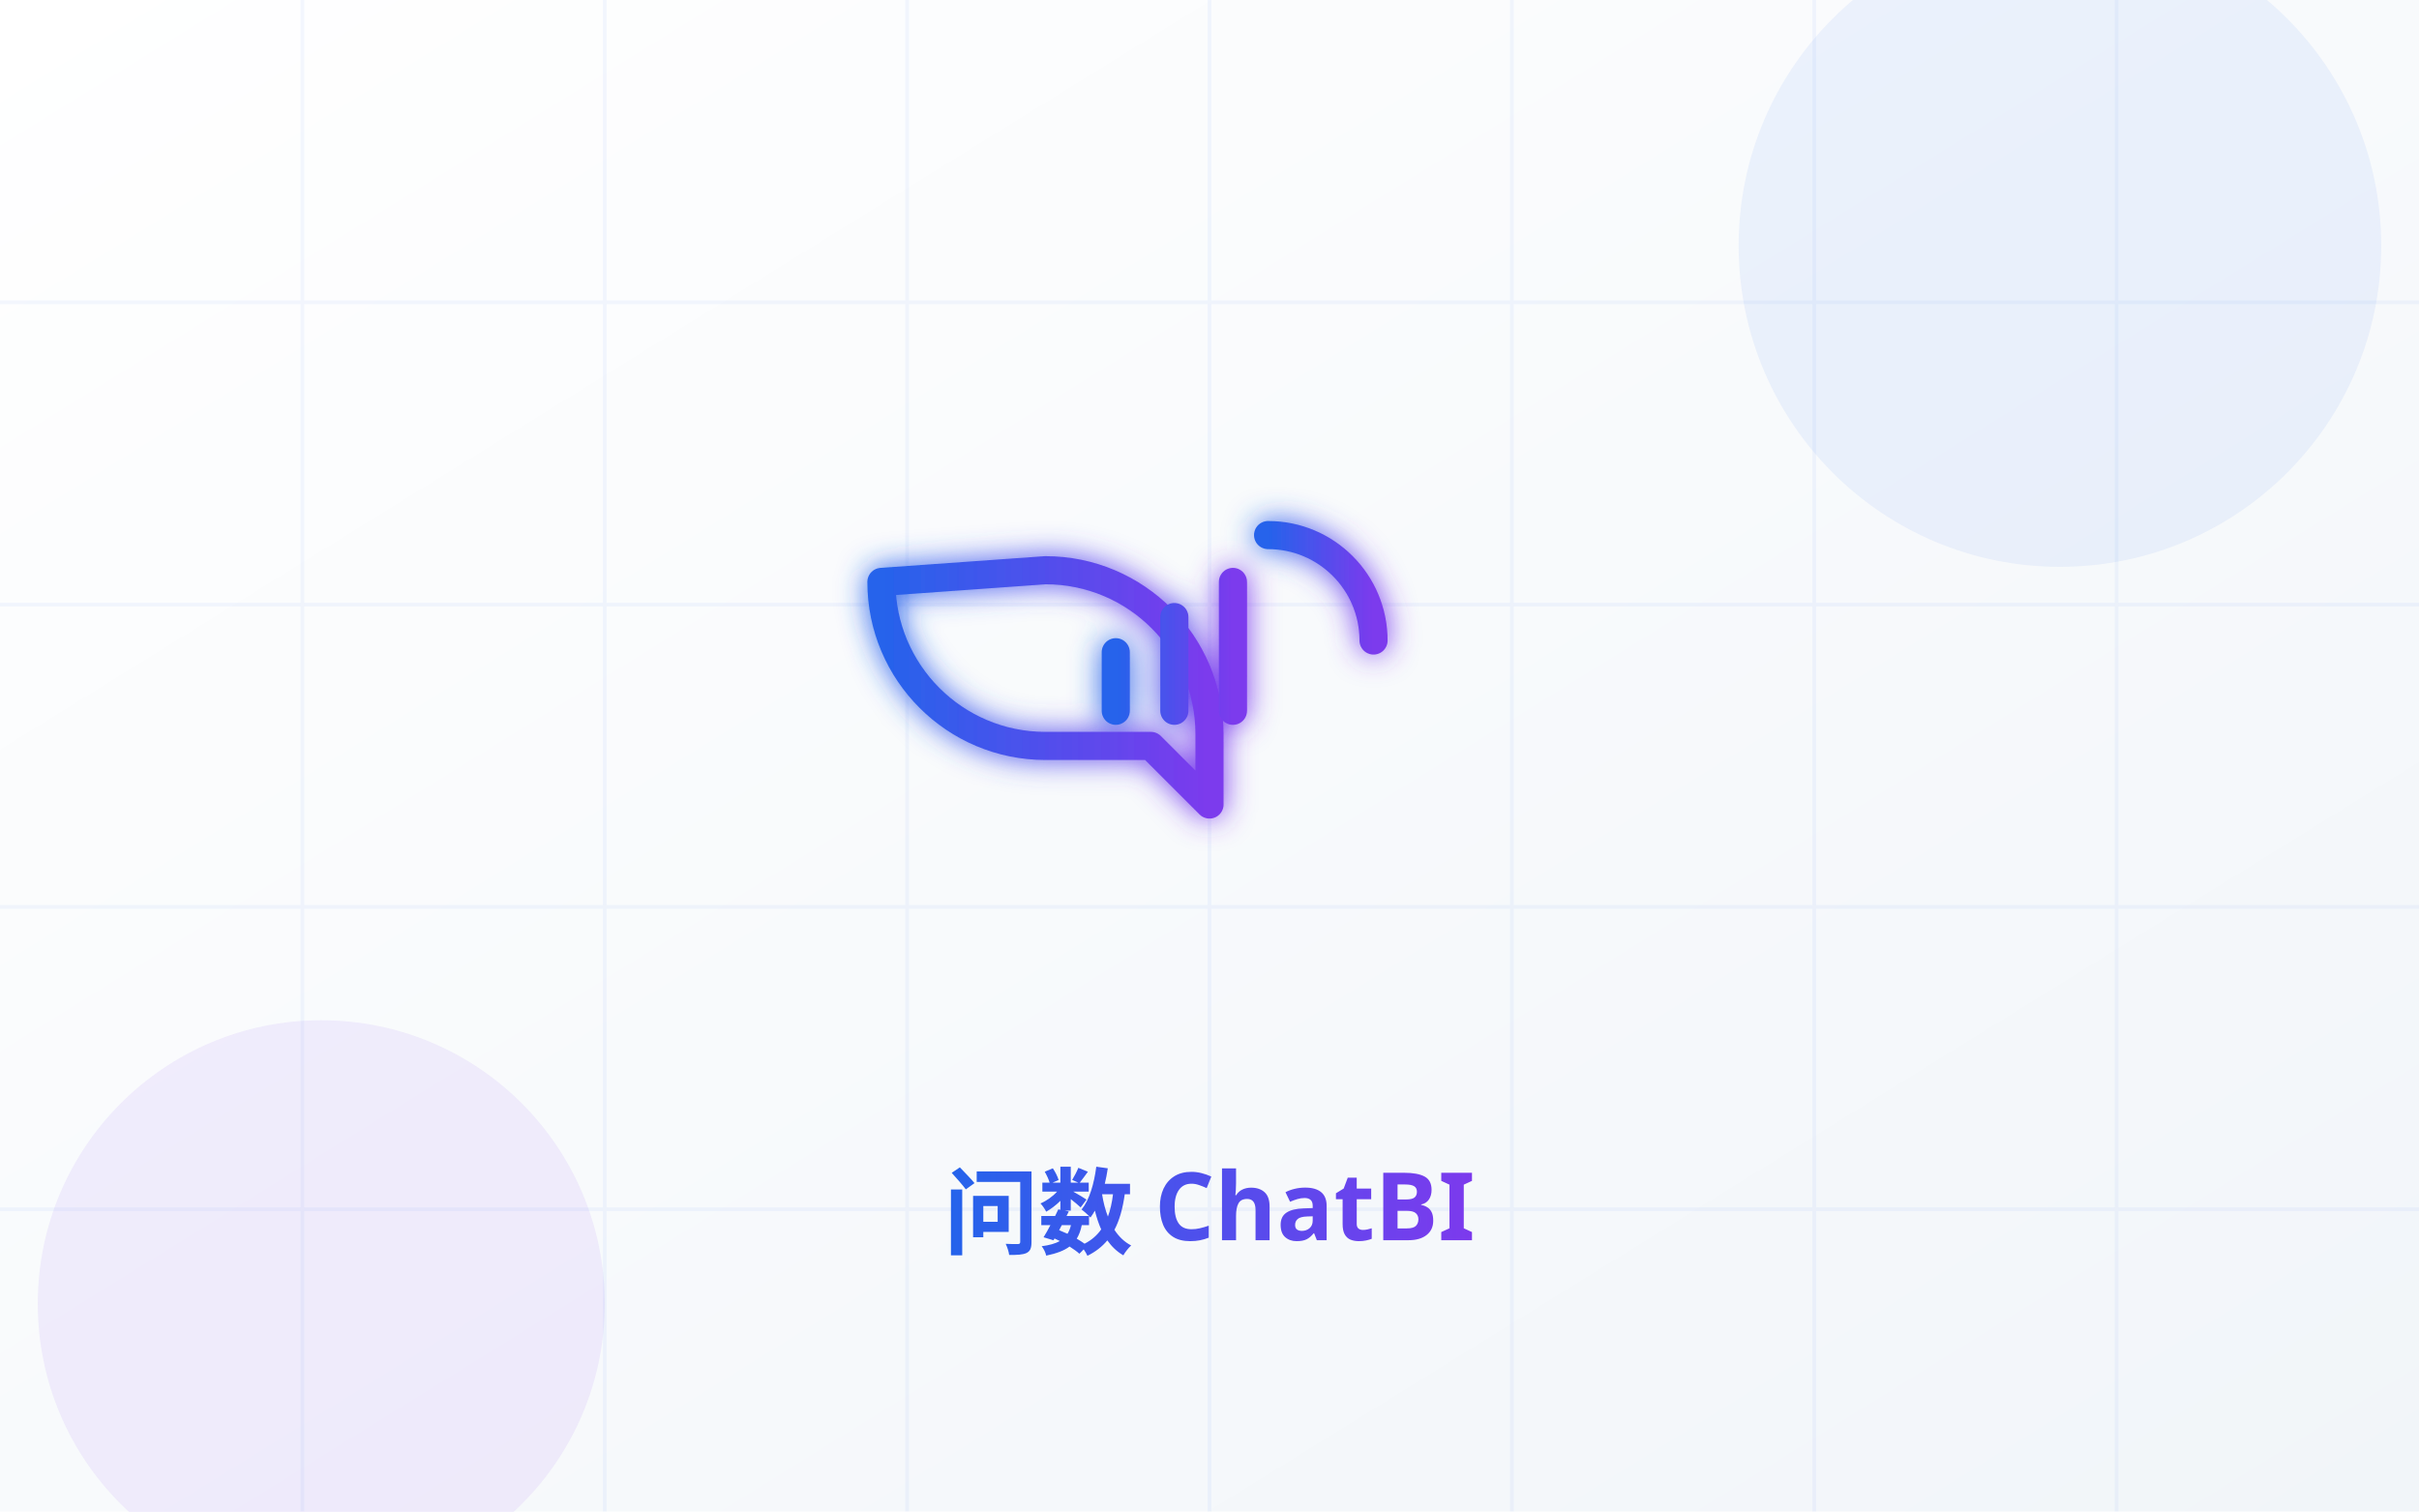
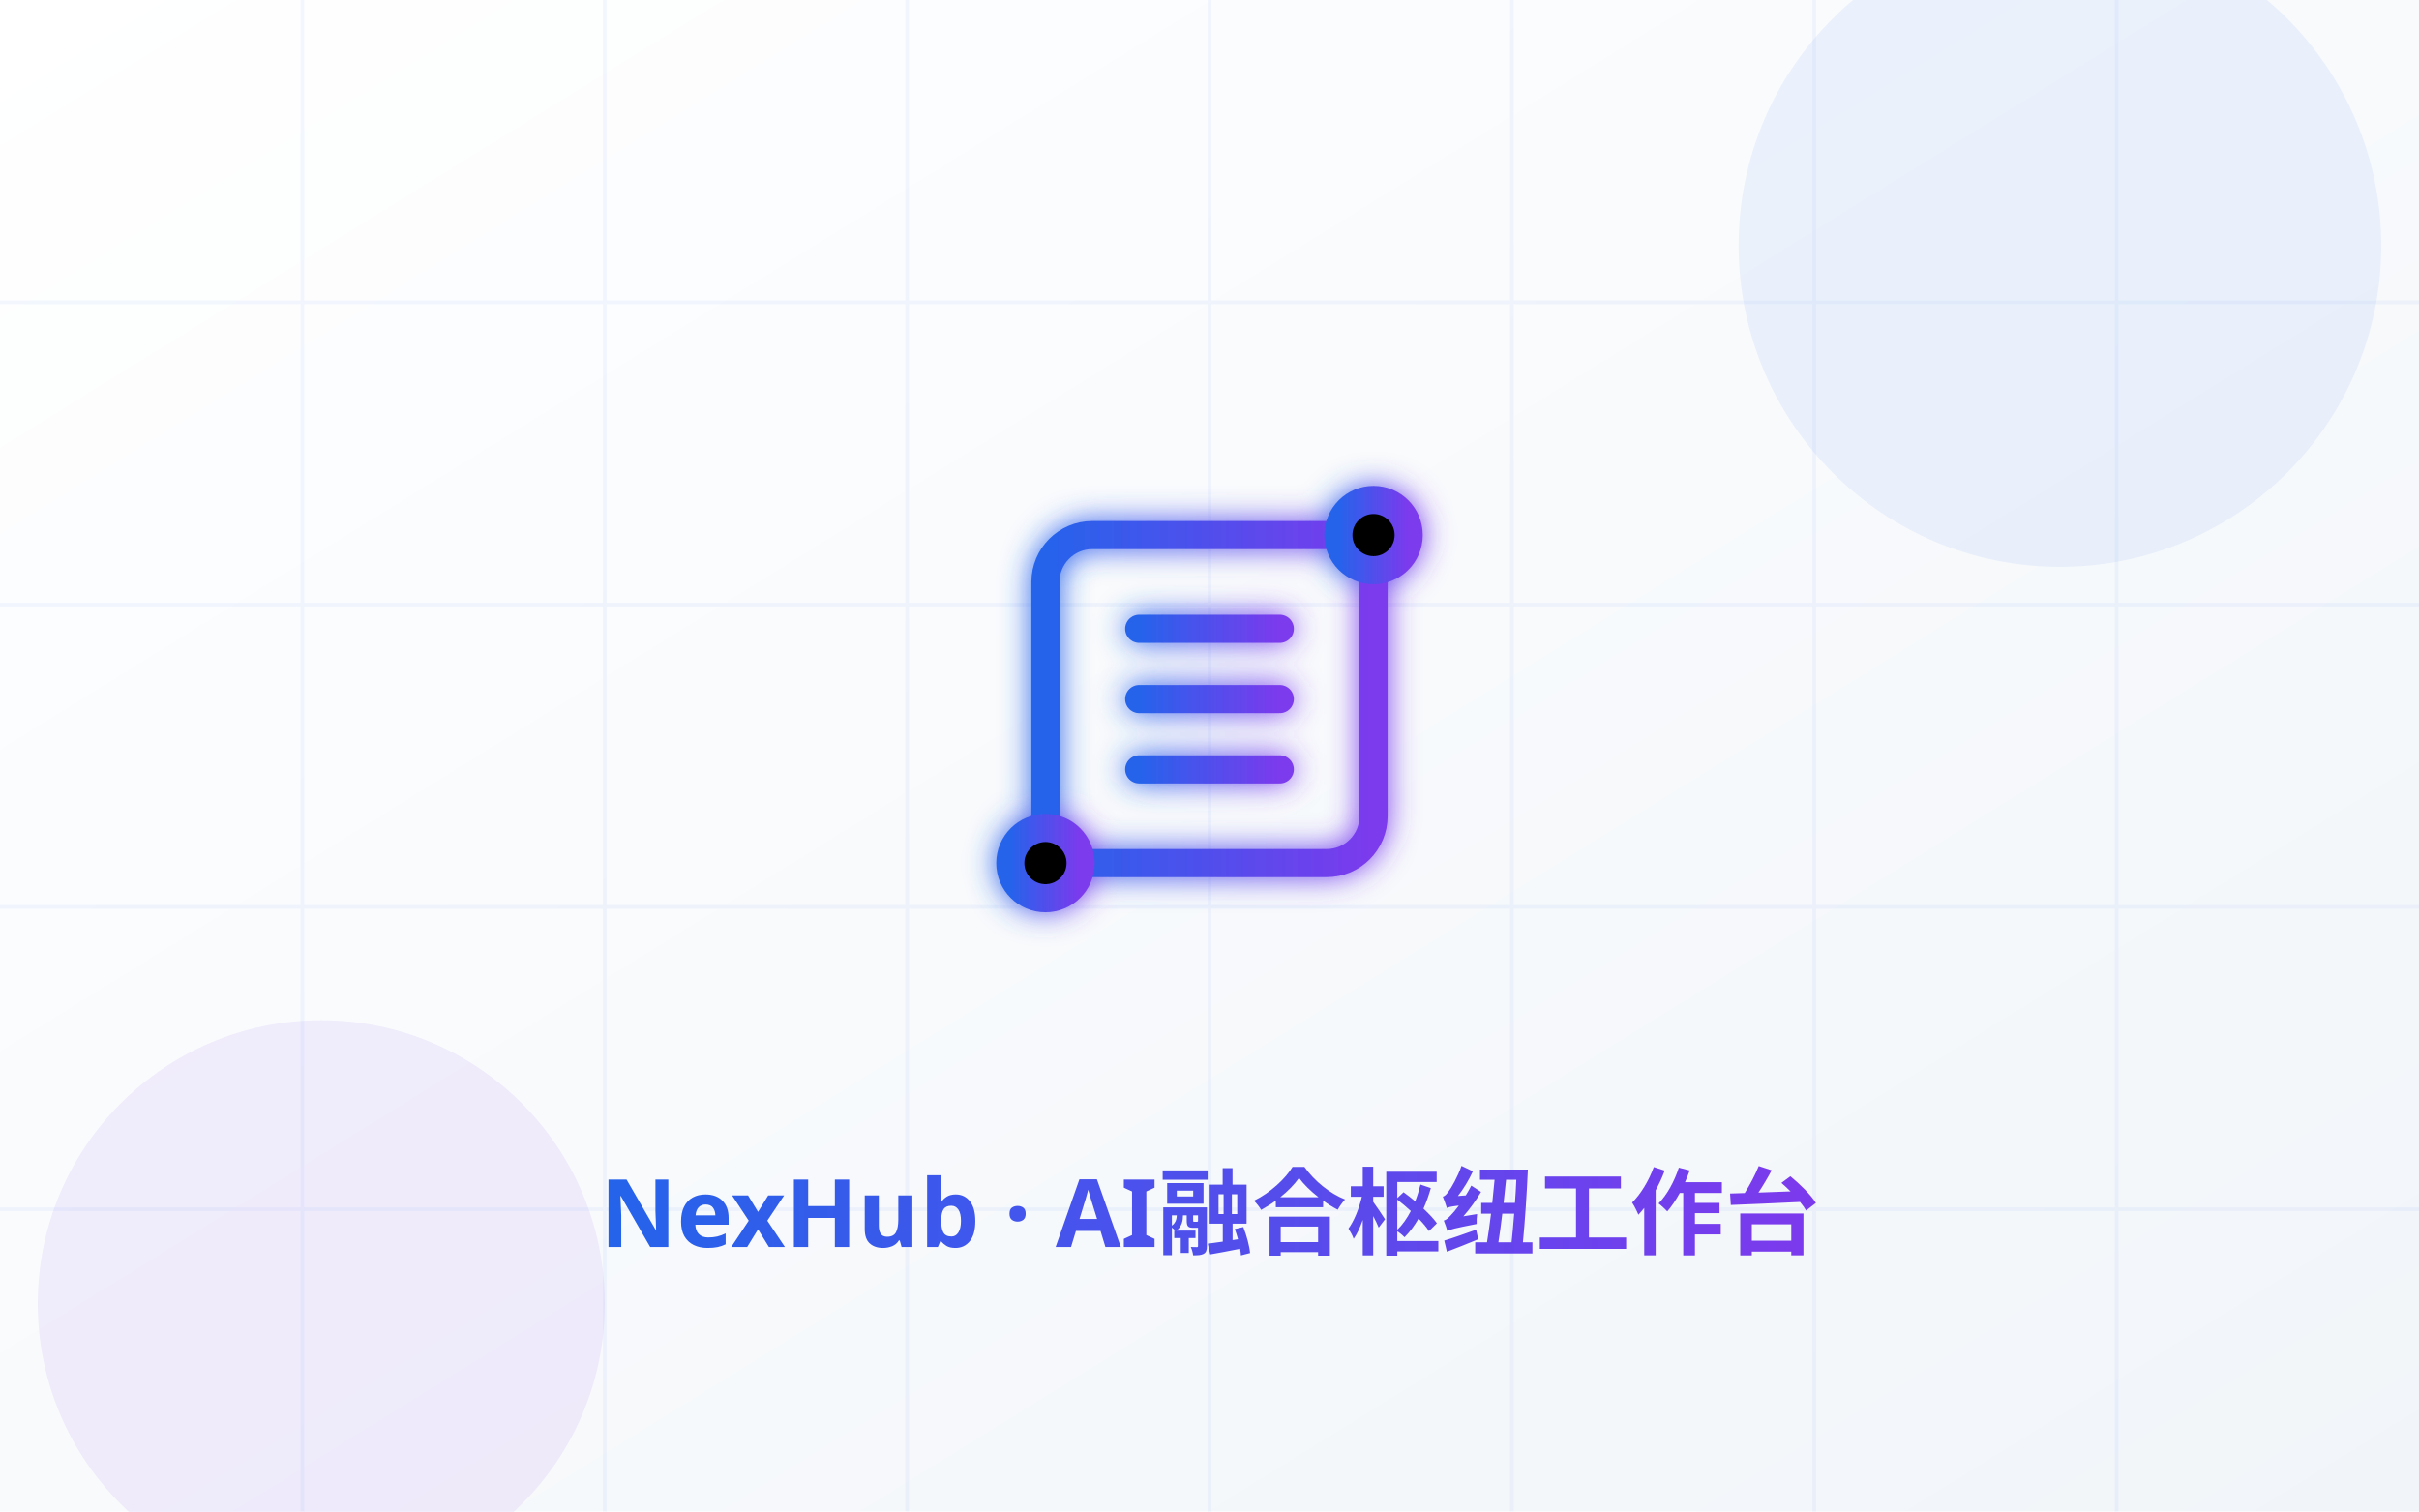
<svg xmlns="http://www.w3.org/2000/svg" viewBox="0 0 640 400" width="640" height="400">
  <defs>
    <linearGradient id="bg" x1="0" y1="0" x2="1" y2="1">
      <stop offset="0" stop-color="#ffffff" />
      <stop offset="1" stop-color="#f1f5f9" />
    </linearGradient>
    <linearGradient id="g" x1="0" y1="0" x2="1" y2="0">
      <stop offset="0" stop-color="#2563eb" />
      <stop offset="1" stop-color="#7c3aed" />
    </linearGradient>
    <filter id="glow" x="-40%" y="-40%" width="180%" height="180%">
      <feGaussianBlur stdDeviation="4" result="b" />
      <feMerge>
        <feMergeNode in="b" />
        <feMergeNode in="SourceGraphic" />
      </feMerge>
    </filter>
  </defs>
  <rect width="640" height="400" fill="url(#bg)" />
  <g stroke="rgba(37,99,235,.05)" stroke-width="1">
    <path d="M0 80h640M0 160h640M0 240h640M0 320h640M80 0v400M160 0v400M240 0v400M320 0v400M400 0v400M480 0v400M560 0v400" />
  </g>
  <circle cx="545" cy="65" r="85" fill="#2563eb" opacity=".07" />
  <circle cx="85" cy="345" r="75" fill="#7c3aed" opacity=".08" />
  <g filter="url(#glow)" transform="translate(320 185)">
    <g transform="scale(3.1)" stroke="url(#g)" stroke-width="2.4" fill="none" stroke-linecap="round" stroke-linejoin="round">
-       <path d="M-14 -11a14 14 0 0 1 14 14v6l-5 -5h-9a14 14 0 0 1-14-14z" />
-       <path d="M-8 1v-5M-3 1v-8M2 1v-11" />
-       <path d="M14 -5a9 9 0 0 0-9-9" />
+       <rect x="-14" y="-14" width="28" height="28" rx="4" />
+       <path d="M-6 -6h12M-6 0h12M-6 6h12" />
+       <circle cx="14" cy="-14" r="3" fill="currentColor" />
+       <circle cx="-14" cy="14" r="3" fill="currentColor" />
    </g>
  </g>
-   <text x="320" y="330" text-anchor="middle" font-family="sans-serif" font-size="25" font-weight="bold" fill="url(#g)">问数 ChatBI</text>
+   <text x="320" y="330" text-anchor="middle" font-family="sans-serif" font-size="25" font-weight="bold" fill="url(#g)">NexHub · AI融合枢纽工作台</text>
</svg>
